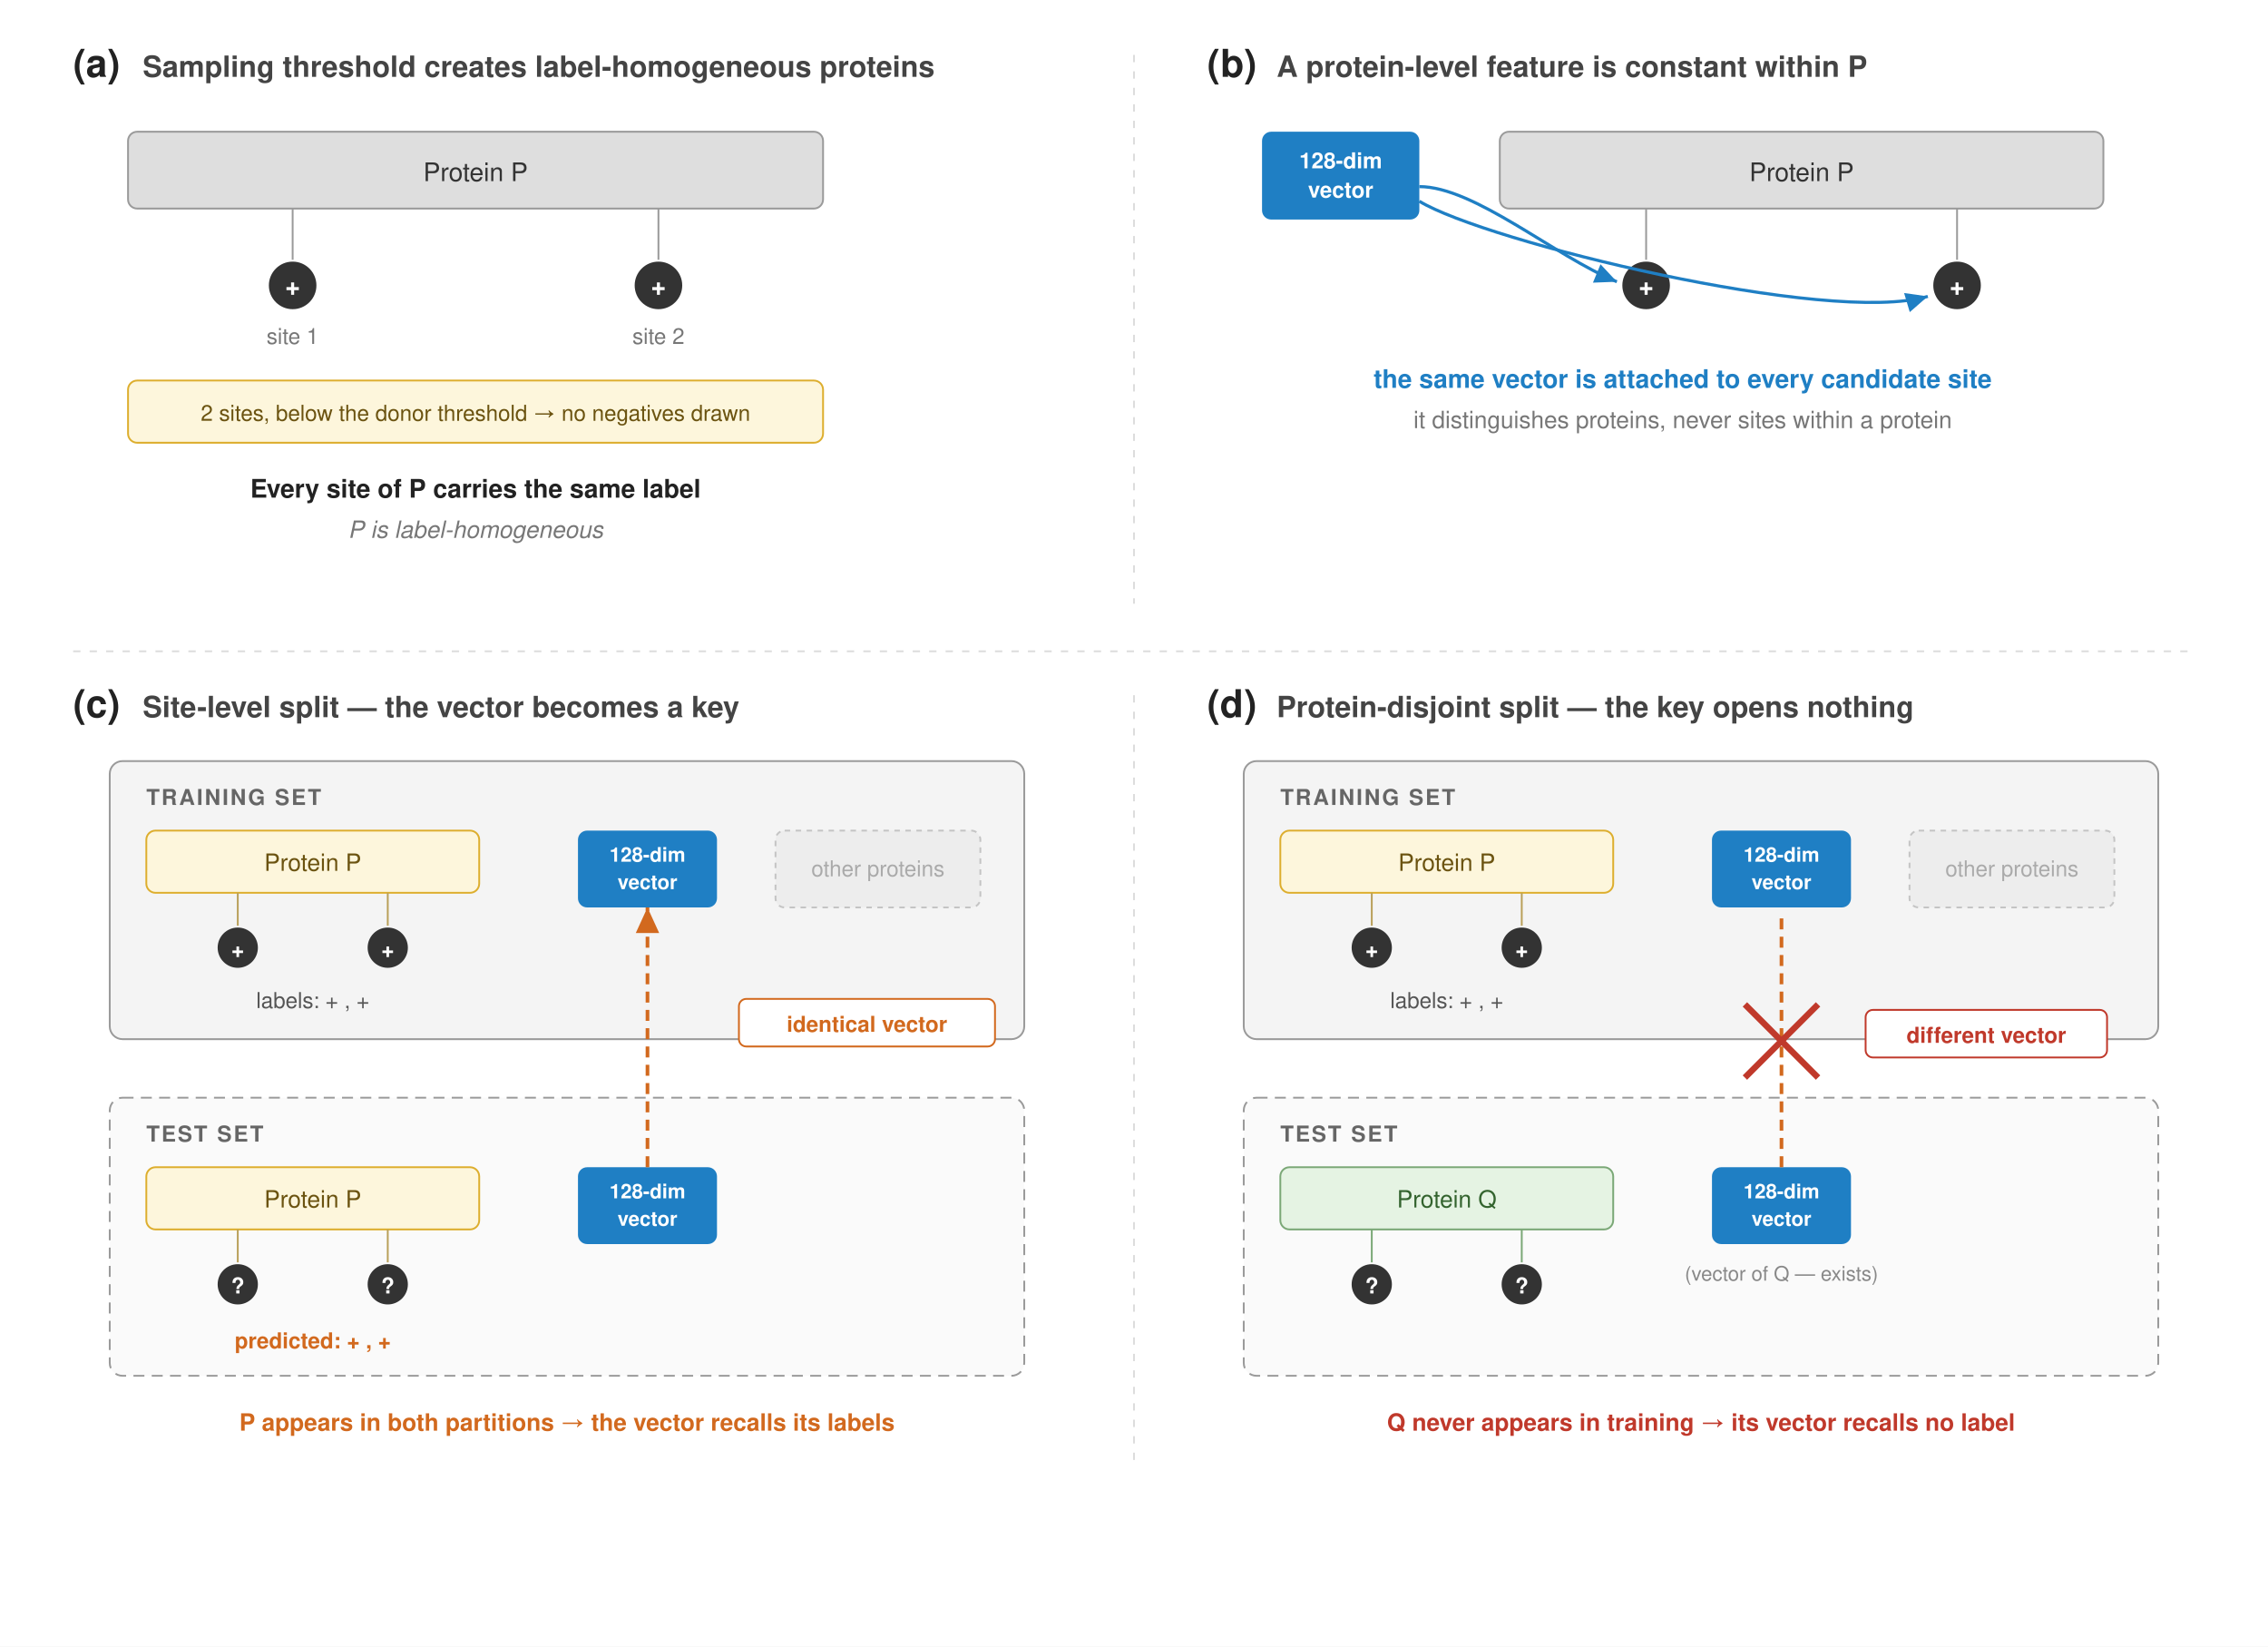
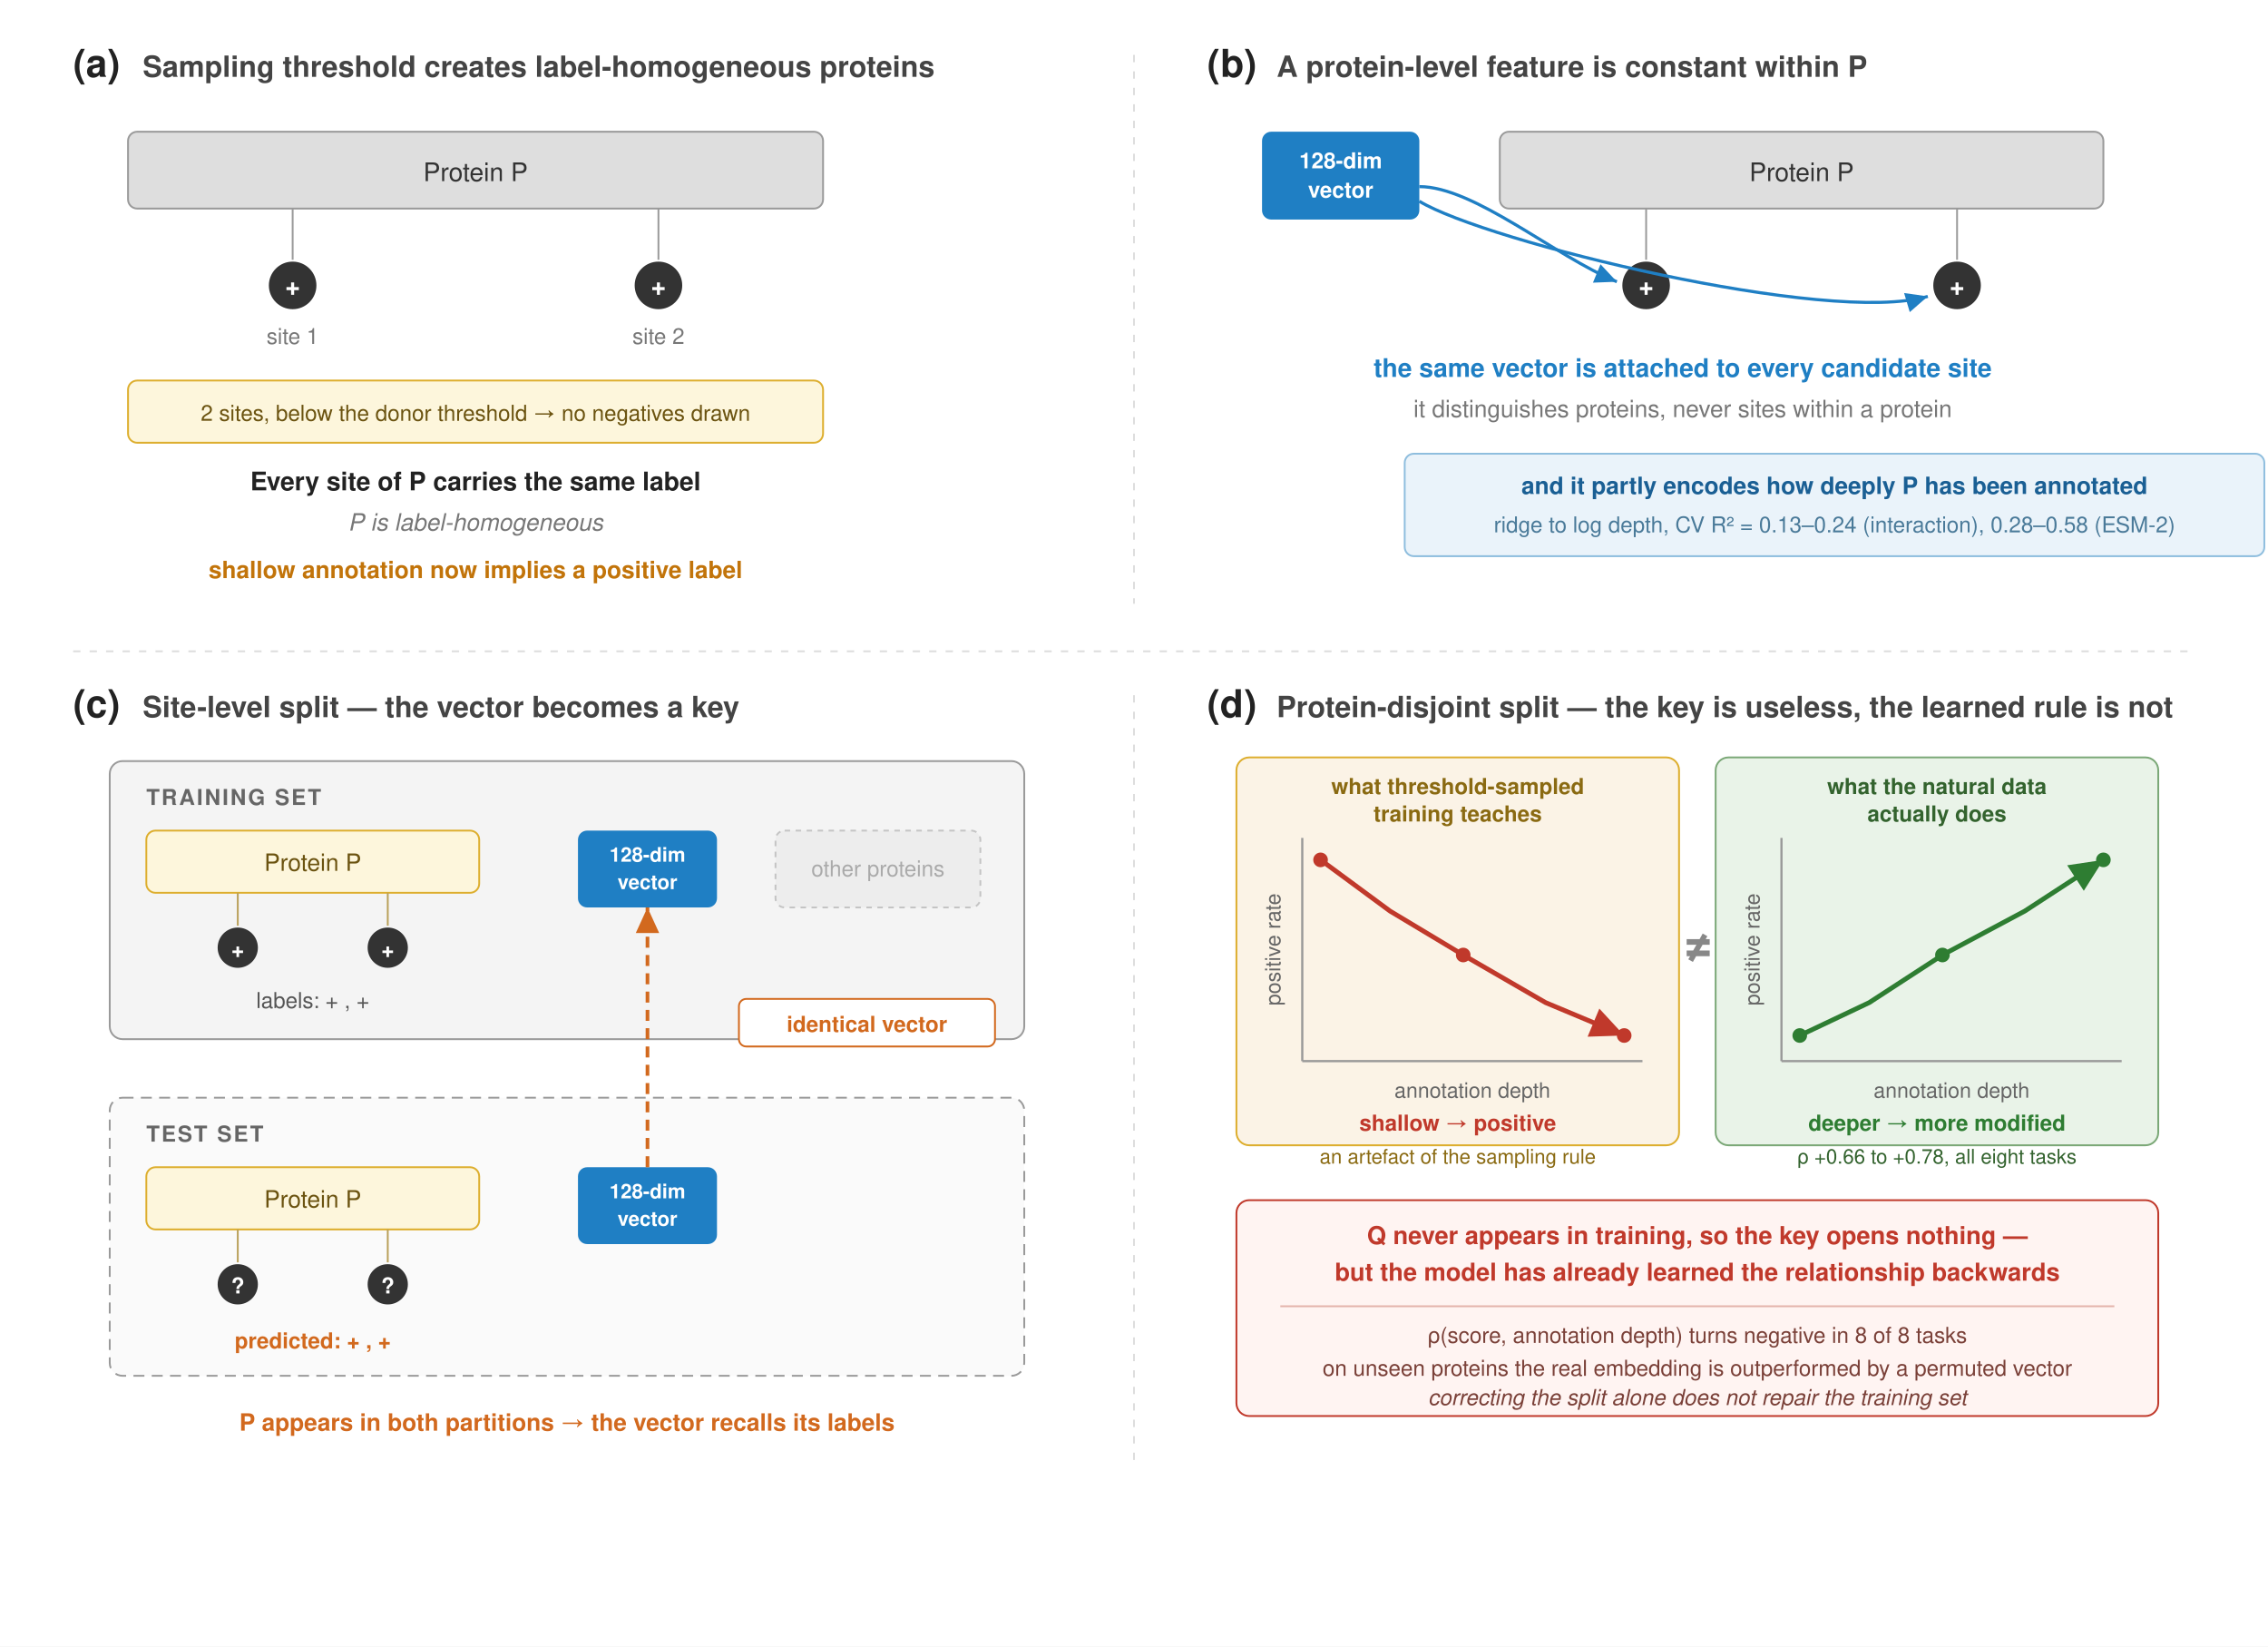
<svg xmlns="http://www.w3.org/2000/svg" width="1240" height="900" viewBox="0 0 1240 900" font-family="Helvetica, Arial, sans-serif">
  <defs>
    <marker id="ar" markerWidth="9" markerHeight="9" refX="7" refY="3.2" orient="auto">
      <path d="M0,0 L7,3.2 L0,6.4 z" fill="#1F7FC4" />
    </marker>
    <marker id="aro" markerWidth="9" markerHeight="9" refX="7" refY="3.2" orient="auto">
      <path d="M0,0 L7,3.2 L0,6.4 z" fill="#D2691E" />
+     </marker>
+     <marker id="arR" markerWidth="9" markerHeight="9" refX="7" refY="3.2" orient="auto">
+       <path d="M0,0 L7,3.2 L0,6.4 z" fill="#C0392B" />
+     </marker>
+     <marker id="arG" markerWidth="9" markerHeight="9" refX="7" refY="3.2" orient="auto">
+       <path d="M0,0 L7,3.2 L0,6.4 z" fill="#2E7D32" />
    </marker>
  </defs>
  <rect width="1240" height="900" fill="#FFFFFF" />
  <text x="40" y="42" font-size="21" font-weight="bold" fill="#222">(a)</text>
  <text x="78" y="42" font-size="16" font-weight="bold" fill="#444">Sampling threshold creates label-homogeneous proteins</text>
  <rect x="70" y="72" width="380" height="42" rx="5" fill="#DEDEDE" stroke="#9A9A9A" />
  <text x="260" y="99" font-size="14" text-anchor="middle" fill="#333">Protein P</text>
  <line x1="160" y1="114" x2="160" y2="142" stroke="#9A9A9A" />
  <line x1="360" y1="114" x2="360" y2="142" stroke="#9A9A9A" />
  <circle cx="160" cy="156" r="13" fill="#333" />
  <text x="160" y="161" font-size="14" font-weight="bold" text-anchor="middle" fill="#fff">+</text>
  <circle cx="360" cy="156" r="13" fill="#333" />
  <text x="360" y="161" font-size="14" font-weight="bold" text-anchor="middle" fill="#fff">+</text>
  <text x="160" y="188" font-size="12" text-anchor="middle" fill="#777">site 1</text>
  <text x="360" y="188" font-size="12" text-anchor="middle" fill="#777">site 2</text>
  <rect x="70" y="208" width="380" height="34" rx="5" fill="#FDF6DC" stroke="#DDAE2E" />
  <text x="260" y="230" font-size="12" text-anchor="middle" fill="#6B5310">2 sites, below the donor threshold → no negatives drawn</text>
-   <text x="260" y="272" font-size="14" font-weight="bold" text-anchor="middle" fill="#222">Every site of P carries the same label</text>
-   <text x="260" y="294" font-size="13" font-style="italic" text-anchor="middle" fill="#777">P is label-homogeneous</text>
+   <text x="260" y="268" font-size="14" font-weight="bold" text-anchor="middle" fill="#222">Every site of P carries the same label</text>
+   <text x="260" y="290" font-size="13" font-style="italic" text-anchor="middle" fill="#777">P is label-homogeneous</text>
+   <text x="260" y="316" font-size="13" font-weight="bold" text-anchor="middle" fill="#C2740A">shallow annotation now implies a positive label</text>
  <text x="660" y="42" font-size="21" font-weight="bold" fill="#222">(b)</text>
  <text x="698" y="42" font-size="16" font-weight="bold" fill="#444">A protein-level feature is constant within P</text>
  <rect x="690" y="72" width="86" height="48" rx="5" fill="#1F7FC4" />
  <text x="733" y="92" font-size="12" font-weight="bold" text-anchor="middle" fill="#fff">128-dim</text>
  <text x="733" y="108" font-size="12" font-weight="bold" text-anchor="middle" fill="#fff">vector</text>
  <rect x="820" y="72" width="330" height="42" rx="5" fill="#DEDEDE" stroke="#9A9A9A" />
  <text x="985" y="99" font-size="14" text-anchor="middle" fill="#333">Protein P</text>
  <line x1="900" y1="114" x2="900" y2="142" stroke="#9A9A9A" />
  <line x1="1070" y1="114" x2="1070" y2="142" stroke="#9A9A9A" />
  <circle cx="900" cy="156" r="13" fill="#333" />
  <text x="900" y="161" font-size="14" font-weight="bold" text-anchor="middle" fill="#fff">+</text>
  <circle cx="1070" cy="156" r="13" fill="#333" />
  <text x="1070" y="161" font-size="14" font-weight="bold" text-anchor="middle" fill="#fff">+</text>
  <path d="M776,102 C806,102 850,140 884,154" fill="none" stroke="#1F7FC4" stroke-width="1.7" marker-end="url(#ar)" />
  <path d="M776,110 C812,132 1000,178 1054,162" fill="none" stroke="#1F7FC4" stroke-width="1.7" marker-end="url(#ar)" />
-   <text x="920" y="212" font-size="14" font-weight="bold" text-anchor="middle" fill="#1F7FC4">the same vector is attached to every candidate site</text>
-   <text x="920" y="234" font-size="13" text-anchor="middle" fill="#777">it distinguishes proteins, never sites within a protein</text>
+   <text x="920" y="206" font-size="14" font-weight="bold" text-anchor="middle" fill="#1F7FC4">the same vector is attached to every candidate site</text>
+   <text x="920" y="228" font-size="13" text-anchor="middle" fill="#777">it distinguishes proteins, never sites within a protein</text>
+   <rect x="768" y="248" width="470" height="56" rx="5" fill="#EAF3FA" stroke="#8FBEDE" />
+   <text x="1003" y="270" font-size="13" font-weight="bold" text-anchor="middle" fill="#1A5F94">and it partly encodes how deeply P has been annotated</text>
+   <text x="1003" y="291" font-size="12" text-anchor="middle" fill="#4A7A99">ridge to log depth, CV R² = 0.13–0.24 (interaction), 0.28–0.58 (ESM-2)</text>
  <text x="40" y="392" font-size="21" font-weight="bold" fill="#222">(c)</text>
  <text x="78" y="392" font-size="16" font-weight="bold" fill="#444">Site-level split — the vector becomes a key</text>
  <rect x="60" y="416" width="500" height="152" rx="7" fill="#F4F4F4" stroke="#9A9A9A" />
  <text x="80" y="440" font-size="12" font-weight="bold" fill="#666" letter-spacing="1">TRAINING SET</text>
  <rect x="80" y="454" width="182" height="34" rx="5" fill="#FDF6DC" stroke="#DDAE2E" />
  <text x="171" y="476" font-size="13" text-anchor="middle" fill="#6B5310">Protein P</text>
  <line x1="130" y1="488" x2="130" y2="506" stroke="#B9A05A" />
  <line x1="212" y1="488" x2="212" y2="506" stroke="#B9A05A" />
  <circle cx="130" cy="518" r="11" fill="#333" />
  <text x="130" y="523" font-size="12" font-weight="bold" text-anchor="middle" fill="#fff">+</text>
  <circle cx="212" cy="518" r="11" fill="#333" />
  <text x="212" y="523" font-size="12" font-weight="bold" text-anchor="middle" fill="#fff">+</text>
  <text x="171" y="551" font-size="12" text-anchor="middle" fill="#555">labels: + , +</text>
  <rect x="316" y="454" width="76" height="42" rx="5" fill="#1F7FC4" />
  <text x="354" y="471" font-size="11" font-weight="bold" text-anchor="middle" fill="#fff">128-dim</text>
  <text x="354" y="486" font-size="11" font-weight="bold" text-anchor="middle" fill="#fff">vector</text>
  <rect x="424" y="454" width="112" height="42" rx="5" fill="#EDEDED" stroke="#C4C4C4" stroke-dasharray="3 3" />
  <text x="480" y="479" font-size="12" text-anchor="middle" fill="#AAA">other proteins</text>
  <rect x="60" y="600" width="500" height="152" rx="7" fill="#FAFAFA" stroke="#9A9A9A" stroke-dasharray="6 4" />
  <text x="80" y="624" font-size="12" font-weight="bold" fill="#666" letter-spacing="1">TEST SET</text>
  <rect x="80" y="638" width="182" height="34" rx="5" fill="#FDF6DC" stroke="#DDAE2E" />
  <text x="171" y="660" font-size="13" text-anchor="middle" fill="#6B5310">Protein P</text>
  <line x1="130" y1="672" x2="130" y2="690" stroke="#B9A05A" />
  <line x1="212" y1="672" x2="212" y2="690" stroke="#B9A05A" />
  <circle cx="130" cy="702" r="11" fill="#333" />
  <text x="130" y="707" font-size="12" font-weight="bold" text-anchor="middle" fill="#fff">?</text>
  <circle cx="212" cy="702" r="11" fill="#333" />
  <text x="212" y="707" font-size="12" font-weight="bold" text-anchor="middle" fill="#fff">?</text>
  <rect x="316" y="638" width="76" height="42" rx="5" fill="#1F7FC4" />
  <text x="354" y="655" font-size="11" font-weight="bold" text-anchor="middle" fill="#fff">128-dim</text>
  <text x="354" y="670" font-size="11" font-weight="bold" text-anchor="middle" fill="#fff">vector</text>
  <path d="M354,638 L354,496" fill="none" stroke="#D2691E" stroke-width="2" stroke-dasharray="6 4" marker-end="url(#aro)" />
  <rect x="404" y="546" width="140" height="26" rx="4" fill="#fff" stroke="#D2691E" />
  <text x="474" y="564" font-size="12" font-weight="bold" text-anchor="middle" fill="#D2691E">identical vector</text>
  <text x="171" y="737" font-size="12" font-weight="bold" text-anchor="middle" fill="#D2691E">predicted: + , +</text>
  <text x="310" y="782" font-size="13" font-weight="bold" text-anchor="middle" fill="#D2691E">P appears in both partitions → the vector recalls its labels</text>
  <text x="660" y="392" font-size="21" font-weight="bold" fill="#222">(d)</text>
-   <text x="698" y="392" font-size="16" font-weight="bold" fill="#444">Protein-disjoint split — the key opens nothing</text>
-   <rect x="680" y="416" width="500" height="152" rx="7" fill="#F4F4F4" stroke="#9A9A9A" />
-   <text x="700" y="440" font-size="12" font-weight="bold" fill="#666" letter-spacing="1">TRAINING SET</text>
-   <rect x="700" y="454" width="182" height="34" rx="5" fill="#FDF6DC" stroke="#DDAE2E" />
-   <text x="791" y="476" font-size="13" text-anchor="middle" fill="#6B5310">Protein P</text>
-   <line x1="750" y1="488" x2="750" y2="506" stroke="#B9A05A" />
-   <line x1="832" y1="488" x2="832" y2="506" stroke="#B9A05A" />
-   <circle cx="750" cy="518" r="11" fill="#333" />
-   <text x="750" y="523" font-size="12" font-weight="bold" text-anchor="middle" fill="#fff">+</text>
-   <circle cx="832" cy="518" r="11" fill="#333" />
-   <text x="832" y="523" font-size="12" font-weight="bold" text-anchor="middle" fill="#fff">+</text>
-   <text x="791" y="551" font-size="12" text-anchor="middle" fill="#555">labels: + , +</text>
-   <rect x="936" y="454" width="76" height="42" rx="5" fill="#1F7FC4" />
-   <text x="974" y="471" font-size="11" font-weight="bold" text-anchor="middle" fill="#fff">128-dim</text>
-   <text x="974" y="486" font-size="11" font-weight="bold" text-anchor="middle" fill="#fff">vector</text>
-   <rect x="1044" y="454" width="112" height="42" rx="5" fill="#EDEDED" stroke="#C4C4C4" stroke-dasharray="3 3" />
-   <text x="1100" y="479" font-size="12" text-anchor="middle" fill="#AAA">other proteins</text>
-   <rect x="680" y="600" width="500" height="152" rx="7" fill="#FAFAFA" stroke="#9A9A9A" stroke-dasharray="6 4" />
-   <text x="700" y="624" font-size="12" font-weight="bold" fill="#666" letter-spacing="1">TEST SET</text>
-   <rect x="700" y="638" width="182" height="34" rx="5" fill="#E5F3E3" stroke="#7BA877" />
-   <text x="791" y="660" font-size="13" text-anchor="middle" fill="#33632E">Protein Q</text>
-   <line x1="750" y1="672" x2="750" y2="690" stroke="#7BA877" />
-   <line x1="832" y1="672" x2="832" y2="690" stroke="#7BA877" />
-   <circle cx="750" cy="702" r="11" fill="#333" />
-   <text x="750" y="707" font-size="12" font-weight="bold" text-anchor="middle" fill="#fff">?</text>
-   <circle cx="832" cy="702" r="11" fill="#333" />
-   <text x="832" y="707" font-size="12" font-weight="bold" text-anchor="middle" fill="#fff">?</text>
-   <rect x="936" y="638" width="76" height="42" rx="5" fill="#1F7FC4" />
-   <text x="974" y="655" font-size="11" font-weight="bold" text-anchor="middle" fill="#fff">128-dim</text>
-   <text x="974" y="670" font-size="11" font-weight="bold" text-anchor="middle" fill="#fff">vector</text>
-   <text x="974" y="700" font-size="11" text-anchor="middle" fill="#888">(vector of Q — exists)</text>
-   <path d="M974,638 L974,500" fill="none" stroke="#D2691E" stroke-width="2" stroke-dasharray="6 4" />
-   <line x1="954" y1="589" x2="994" y2="549" stroke="#C0392B" stroke-width="3.4" />
-   <line x1="954" y1="549" x2="994" y2="589" stroke="#C0392B" stroke-width="3.4" />
-   <rect x="1020" y="552" width="132" height="26" rx="4" fill="#fff" stroke="#C0392B" />
-   <text x="1086" y="570" font-size="12" font-weight="bold" text-anchor="middle" fill="#C0392B">different vector</text>
-   <text x="930" y="782" font-size="13" font-weight="bold" text-anchor="middle" fill="#C0392B">Q never appears in training → its vector recalls no label</text>
+   <text x="698" y="392" font-size="16" font-weight="bold" fill="#444">Protein-disjoint split — the key is useless, the learned rule is not</text>
+   <rect x="676" y="414" width="242" height="212" rx="7" fill="#FBF3E6" stroke="#DDAE2E" />
+   <text x="797" y="434" font-size="12" font-weight="bold" text-anchor="middle" fill="#8A6A12">what threshold-sampled</text>
+   <text x="797" y="449" font-size="12" font-weight="bold" text-anchor="middle" fill="#8A6A12">training teaches</text>
+   <line x1="712" y1="580" x2="898" y2="580" stroke="#999" stroke-width="1.2" />
+   <line x1="712" y1="580" x2="712" y2="458" stroke="#999" stroke-width="1.2" />
+   <path d="M722,470 L760,498 L800,522 L845,548 L888,566" fill="none" stroke="#C0392B" stroke-width="2.6" marker-end="url(#arR)" />
+   <circle cx="722" cy="470" r="4" fill="#C0392B" />
+   <circle cx="800" cy="522" r="4" fill="#C0392B" />
+   <circle cx="888" cy="566" r="4" fill="#C0392B" />
+   <text x="805" y="600" font-size="11.5" text-anchor="middle" fill="#666">annotation depth</text>
+   <text x="700" y="519" font-size="11.5" text-anchor="middle" fill="#666" transform="rotate(-90 700 519)">positive rate</text>
+   <text x="797" y="618" font-size="12" font-weight="bold" text-anchor="middle" fill="#C0392B">shallow → positive</text>
+   <text x="797" y="636" font-size="11" text-anchor="middle" fill="#8A6A12">an artefact of the sampling rule</text>
+   <rect x="938" y="414" width="242" height="212" rx="7" fill="#E9F3E8" stroke="#7BA877" />
+   <text x="1059" y="434" font-size="12" font-weight="bold" text-anchor="middle" fill="#33632E">what the natural data</text>
+   <text x="1059" y="449" font-size="12" font-weight="bold" text-anchor="middle" fill="#33632E">actually does</text>
+   <line x1="974" y1="580" x2="1160" y2="580" stroke="#999" stroke-width="1.2" />
+   <line x1="974" y1="580" x2="974" y2="458" stroke="#999" stroke-width="1.2" />
+   <path d="M984,566 L1022,548 L1062,522 L1107,498 L1150,470" fill="none" stroke="#2E7D32" stroke-width="2.6" marker-end="url(#arG)" />
+   <circle cx="984" cy="566" r="4" fill="#2E7D32" />
+   <circle cx="1062" cy="522" r="4" fill="#2E7D32" />
+   <circle cx="1150" cy="470" r="4" fill="#2E7D32" />
+   <text x="1067" y="600" font-size="11.5" text-anchor="middle" fill="#666">annotation depth</text>
+   <text x="962" y="519" font-size="11.5" text-anchor="middle" fill="#666" transform="rotate(-90 962 519)">positive rate</text>
+   <text x="1059" y="618" font-size="12" font-weight="bold" text-anchor="middle" fill="#2E7D32">deeper → more modified</text>
+   <text x="928" y="524" font-size="26" font-weight="bold" text-anchor="middle" fill="#888">≠</text>
+   <text x="1059" y="636" font-size="11" text-anchor="middle" fill="#33632E">ρ +0.66 to +0.78, all eight tasks</text>
+   <rect x="676" y="656" width="504" height="118" rx="7" fill="#FFF4F2" stroke="#C0392B" />
+   <text x="928" y="680" font-size="13.5" font-weight="bold" text-anchor="middle" fill="#C0392B">Q never appears in training, so the key opens nothing —</text>
+   <text x="928" y="700" font-size="13.5" font-weight="bold" text-anchor="middle" fill="#C0392B">but the model has already learned the relationship backwards</text>
+   <line x1="700" y1="714" x2="1156" y2="714" stroke="#E4B4AC" />
+   <text x="928" y="734" font-size="12" text-anchor="middle" fill="#7A4038">ρ(score, annotation depth) turns negative in 8 of 8 tasks</text>
+   <text x="928" y="752" font-size="12" text-anchor="middle" fill="#7A4038">on unseen proteins the real embedding is outperformed by a permuted vector</text>
+   <text x="928" y="768" font-size="12" font-style="italic" text-anchor="middle" fill="#7A4038">correcting the split alone does not repair the training set</text>
  <line x1="620" y1="30" x2="620" y2="330" stroke="#DDD" stroke-dasharray="4 5" />
  <line x1="620" y1="380" x2="620" y2="800" stroke="#DDD" stroke-dasharray="4 5" />
  <line x1="40" y1="356" x2="1200" y2="356" stroke="#DDD" stroke-dasharray="4 5" />
</svg>
